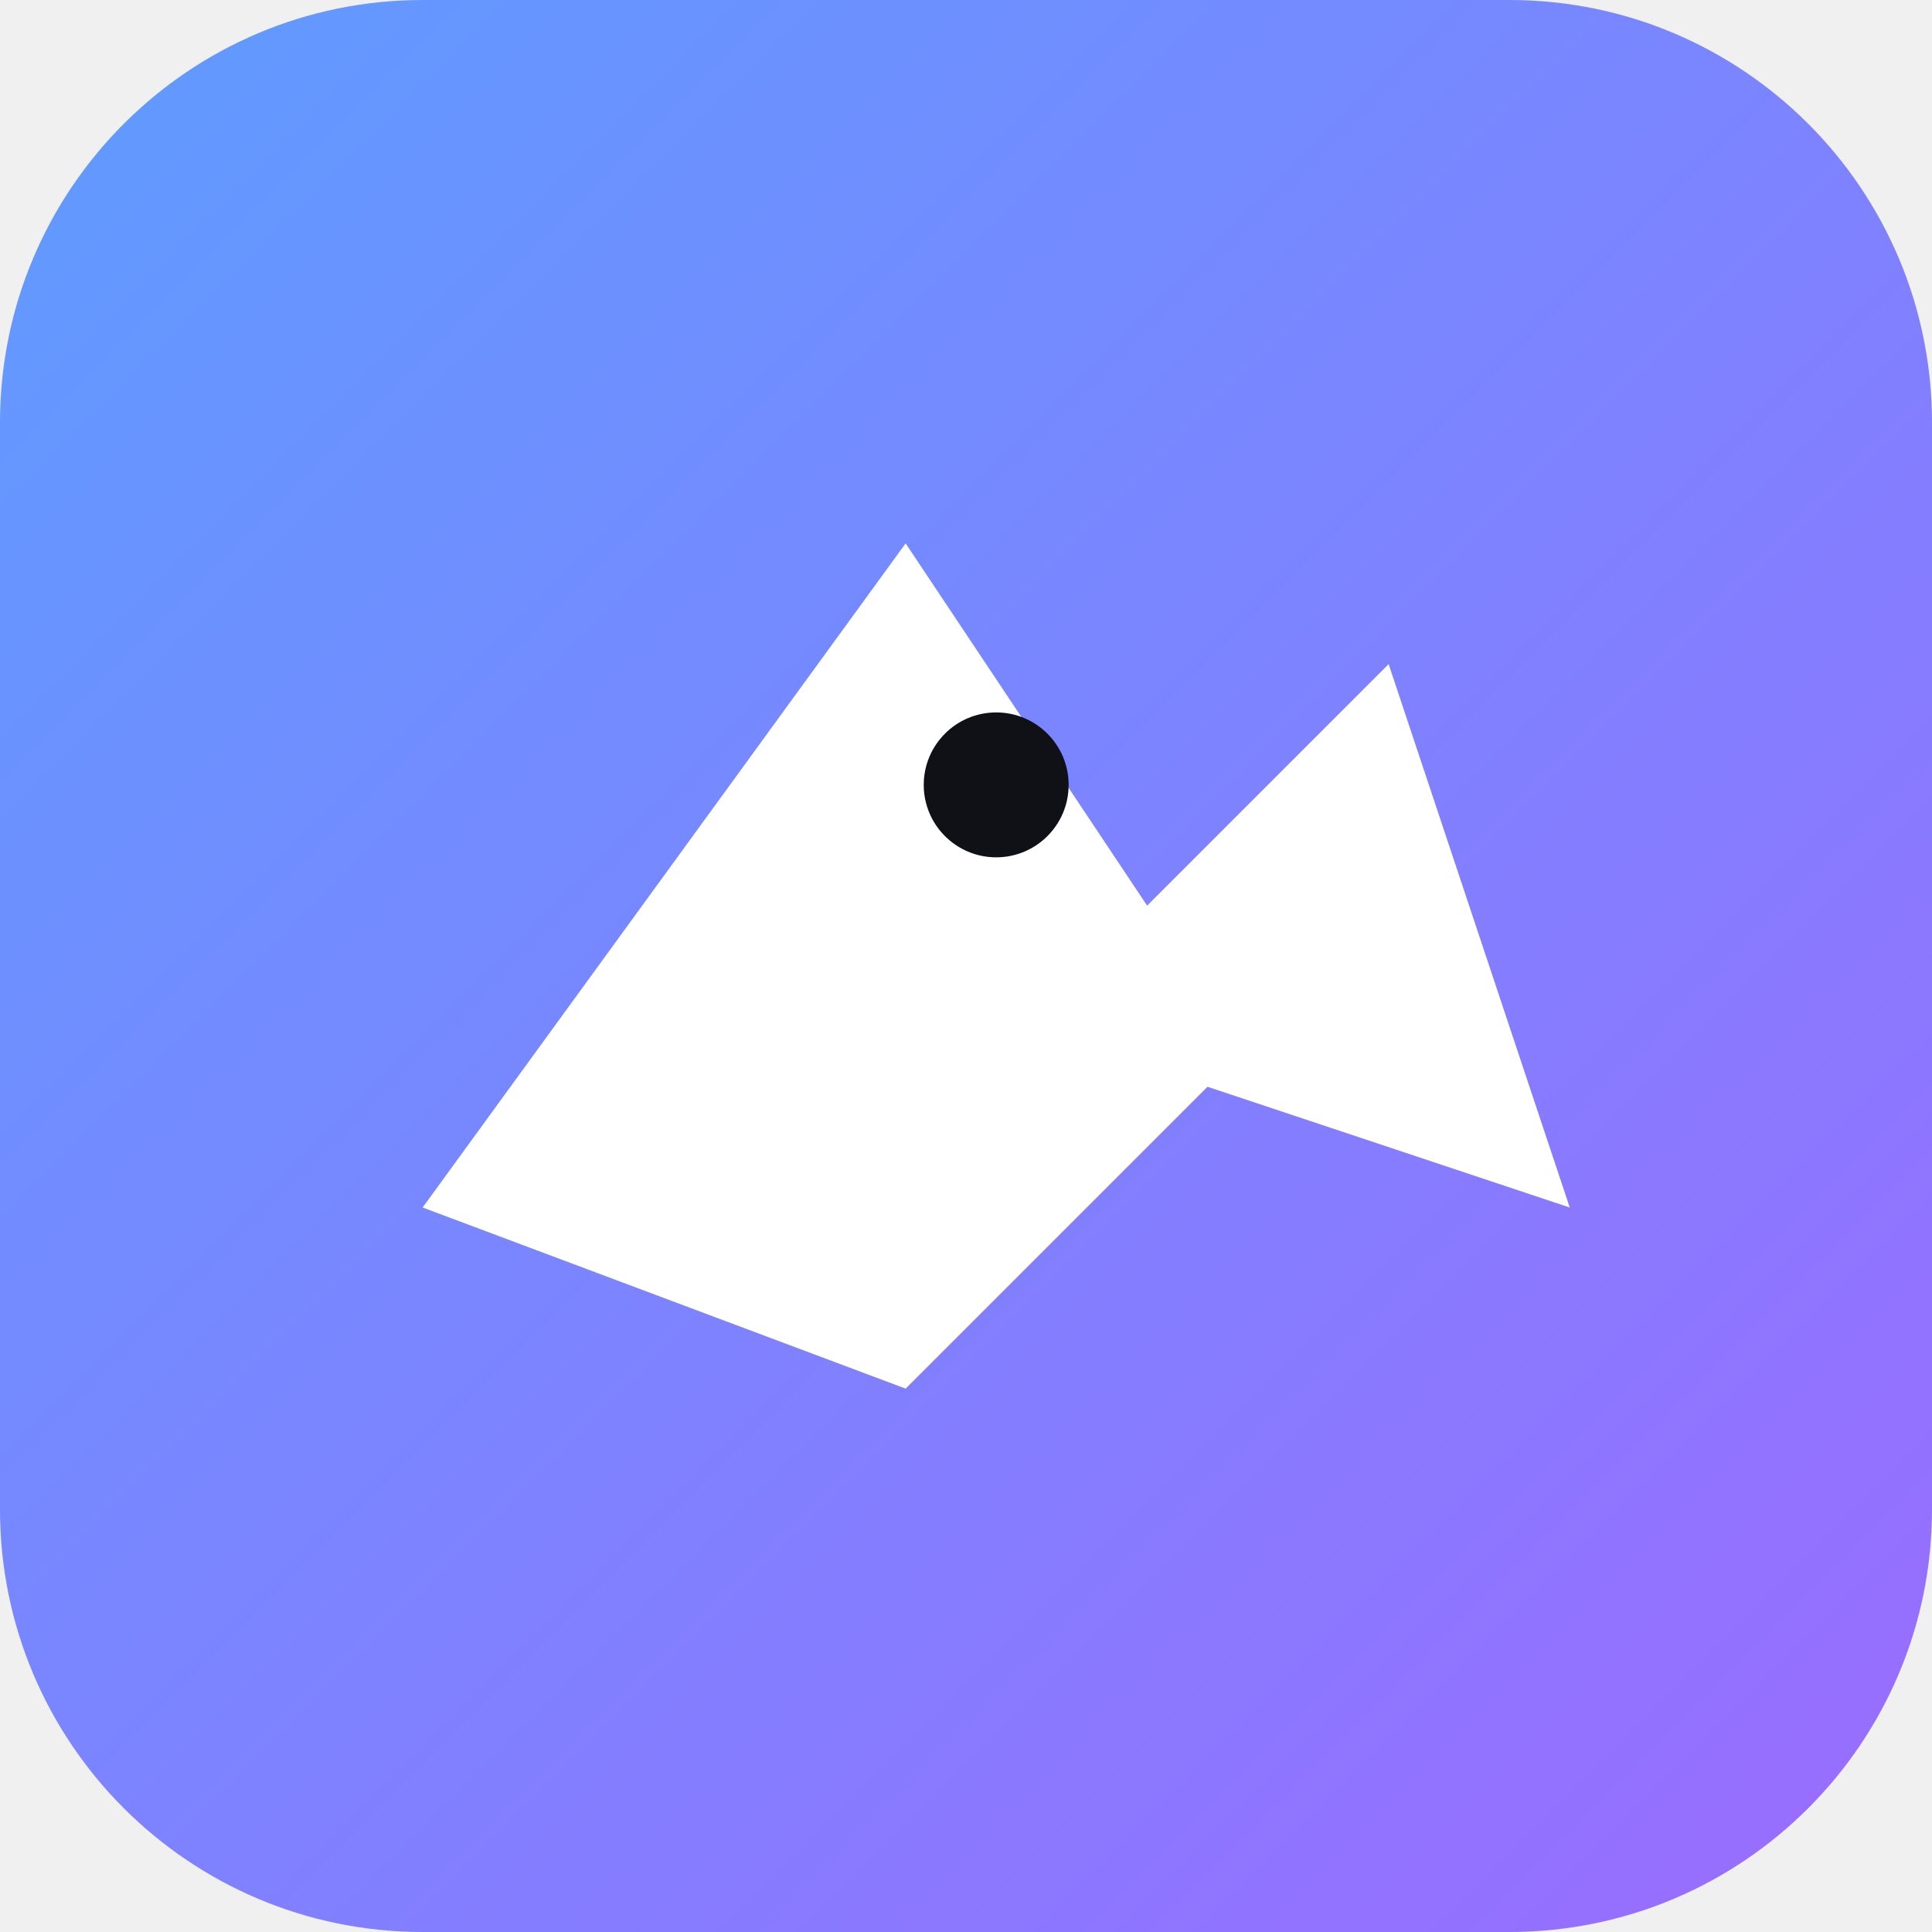
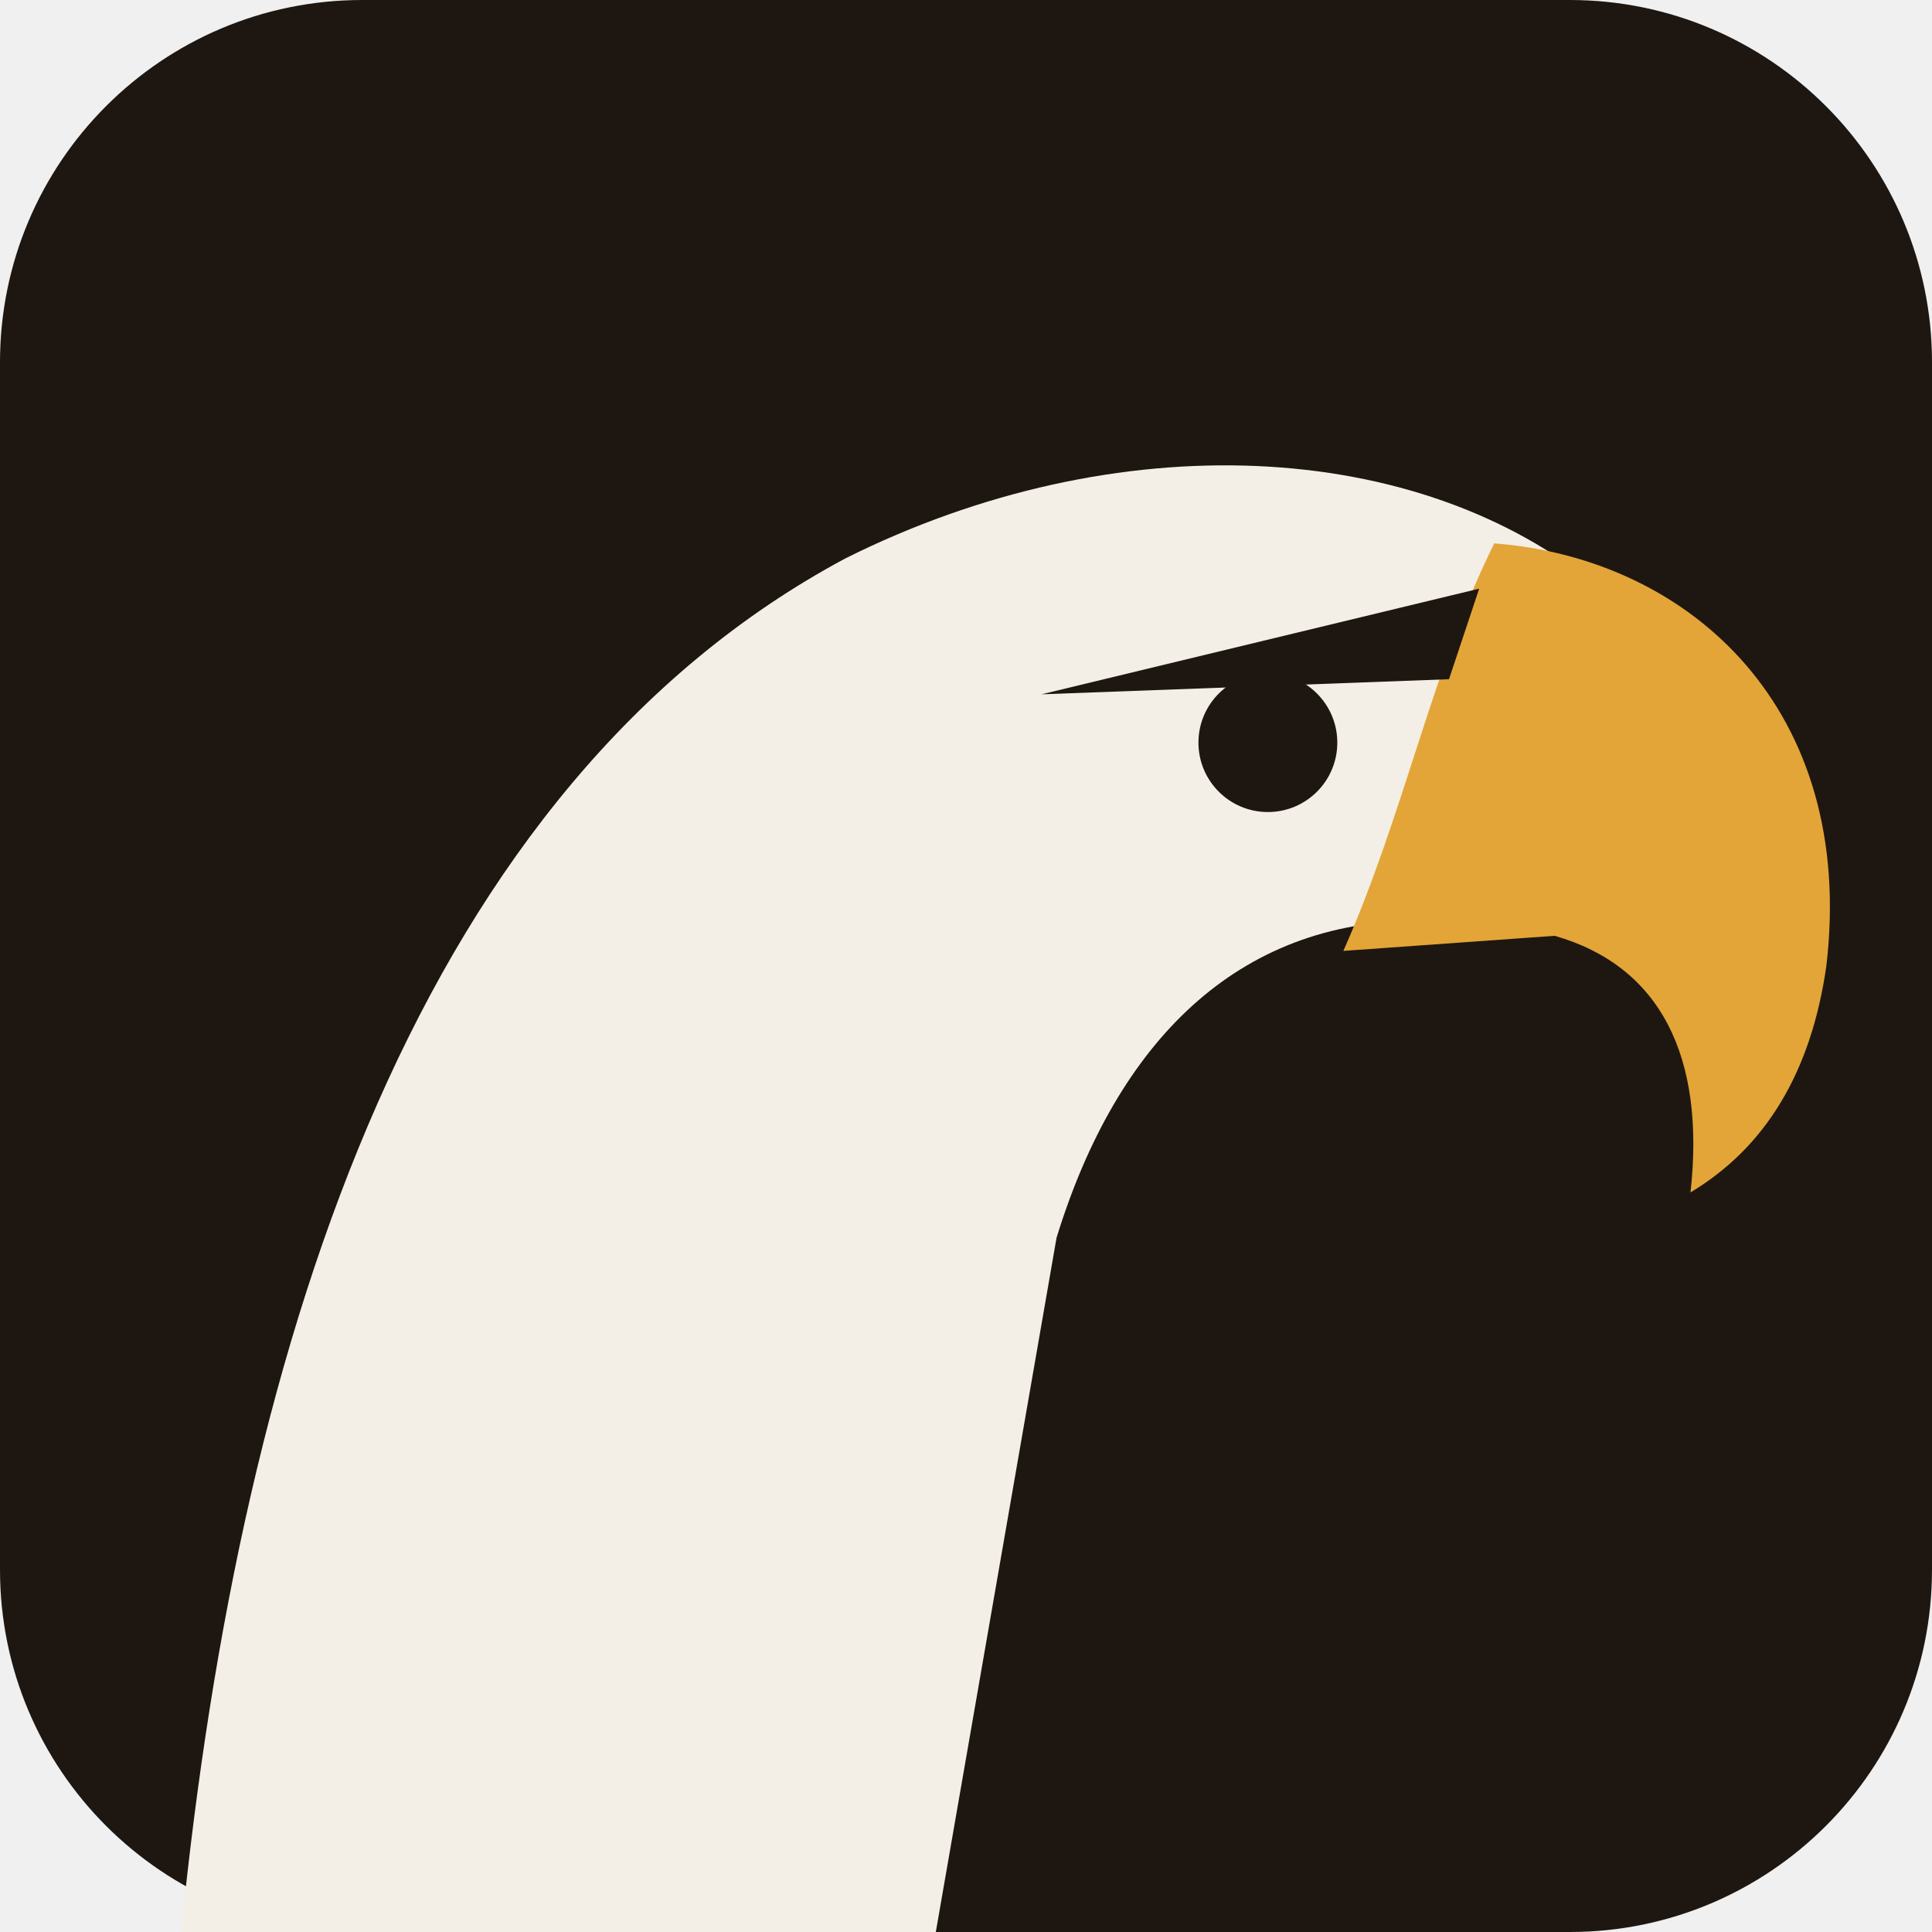
<svg xmlns="http://www.w3.org/2000/svg" viewBox="0 0 64 64">
-   <defs>
-     <linearGradient id="g" x1="0" x2="1" y1="0" y2="1">
-       <stop offset="0" stop-color="#5e9cff" />
-       <stop offset="1" stop-color="#9b6bff" />
-     </linearGradient>
-   </defs>
-   <rect width="64" height="64" rx="14" fill="url(#g)" />
-   <path d="M14 40 L30 18 L38 30 L46 22 L52 40 L40 36 L30 46 Z" fill="#fff" />
-   <circle cx="33" cy="26" r="2.4" fill="#0f1117" />
+   <rect width="64" height="64" rx="12" fill="#1E1711" />
+   <path d="M6 64 C8 44 14 26 28 18.5 C37 14 47 14.5 53 19.5 L47 30.5 C41 30.5 37 34.5 35 41 L31 64 Z" fill="#F4EFE6" />
+   <path d="M49.5 18 C56 18.5 61.5 23.5 60.5 32 C60 35.5 58.5 38 56 39.5 C56.5 35 55 32 51.5 31 L44.5 31.5 C46.5 27 47.5 22 49.5 18 Z" fill="#E3A537" />
+   <path d="M34.5 23 L49 19.5 L48 22.5 Z" fill="#1E1711" />
+   <circle cx="42" cy="24.6" r="2.3" fill="#1E1711" />
</svg>
